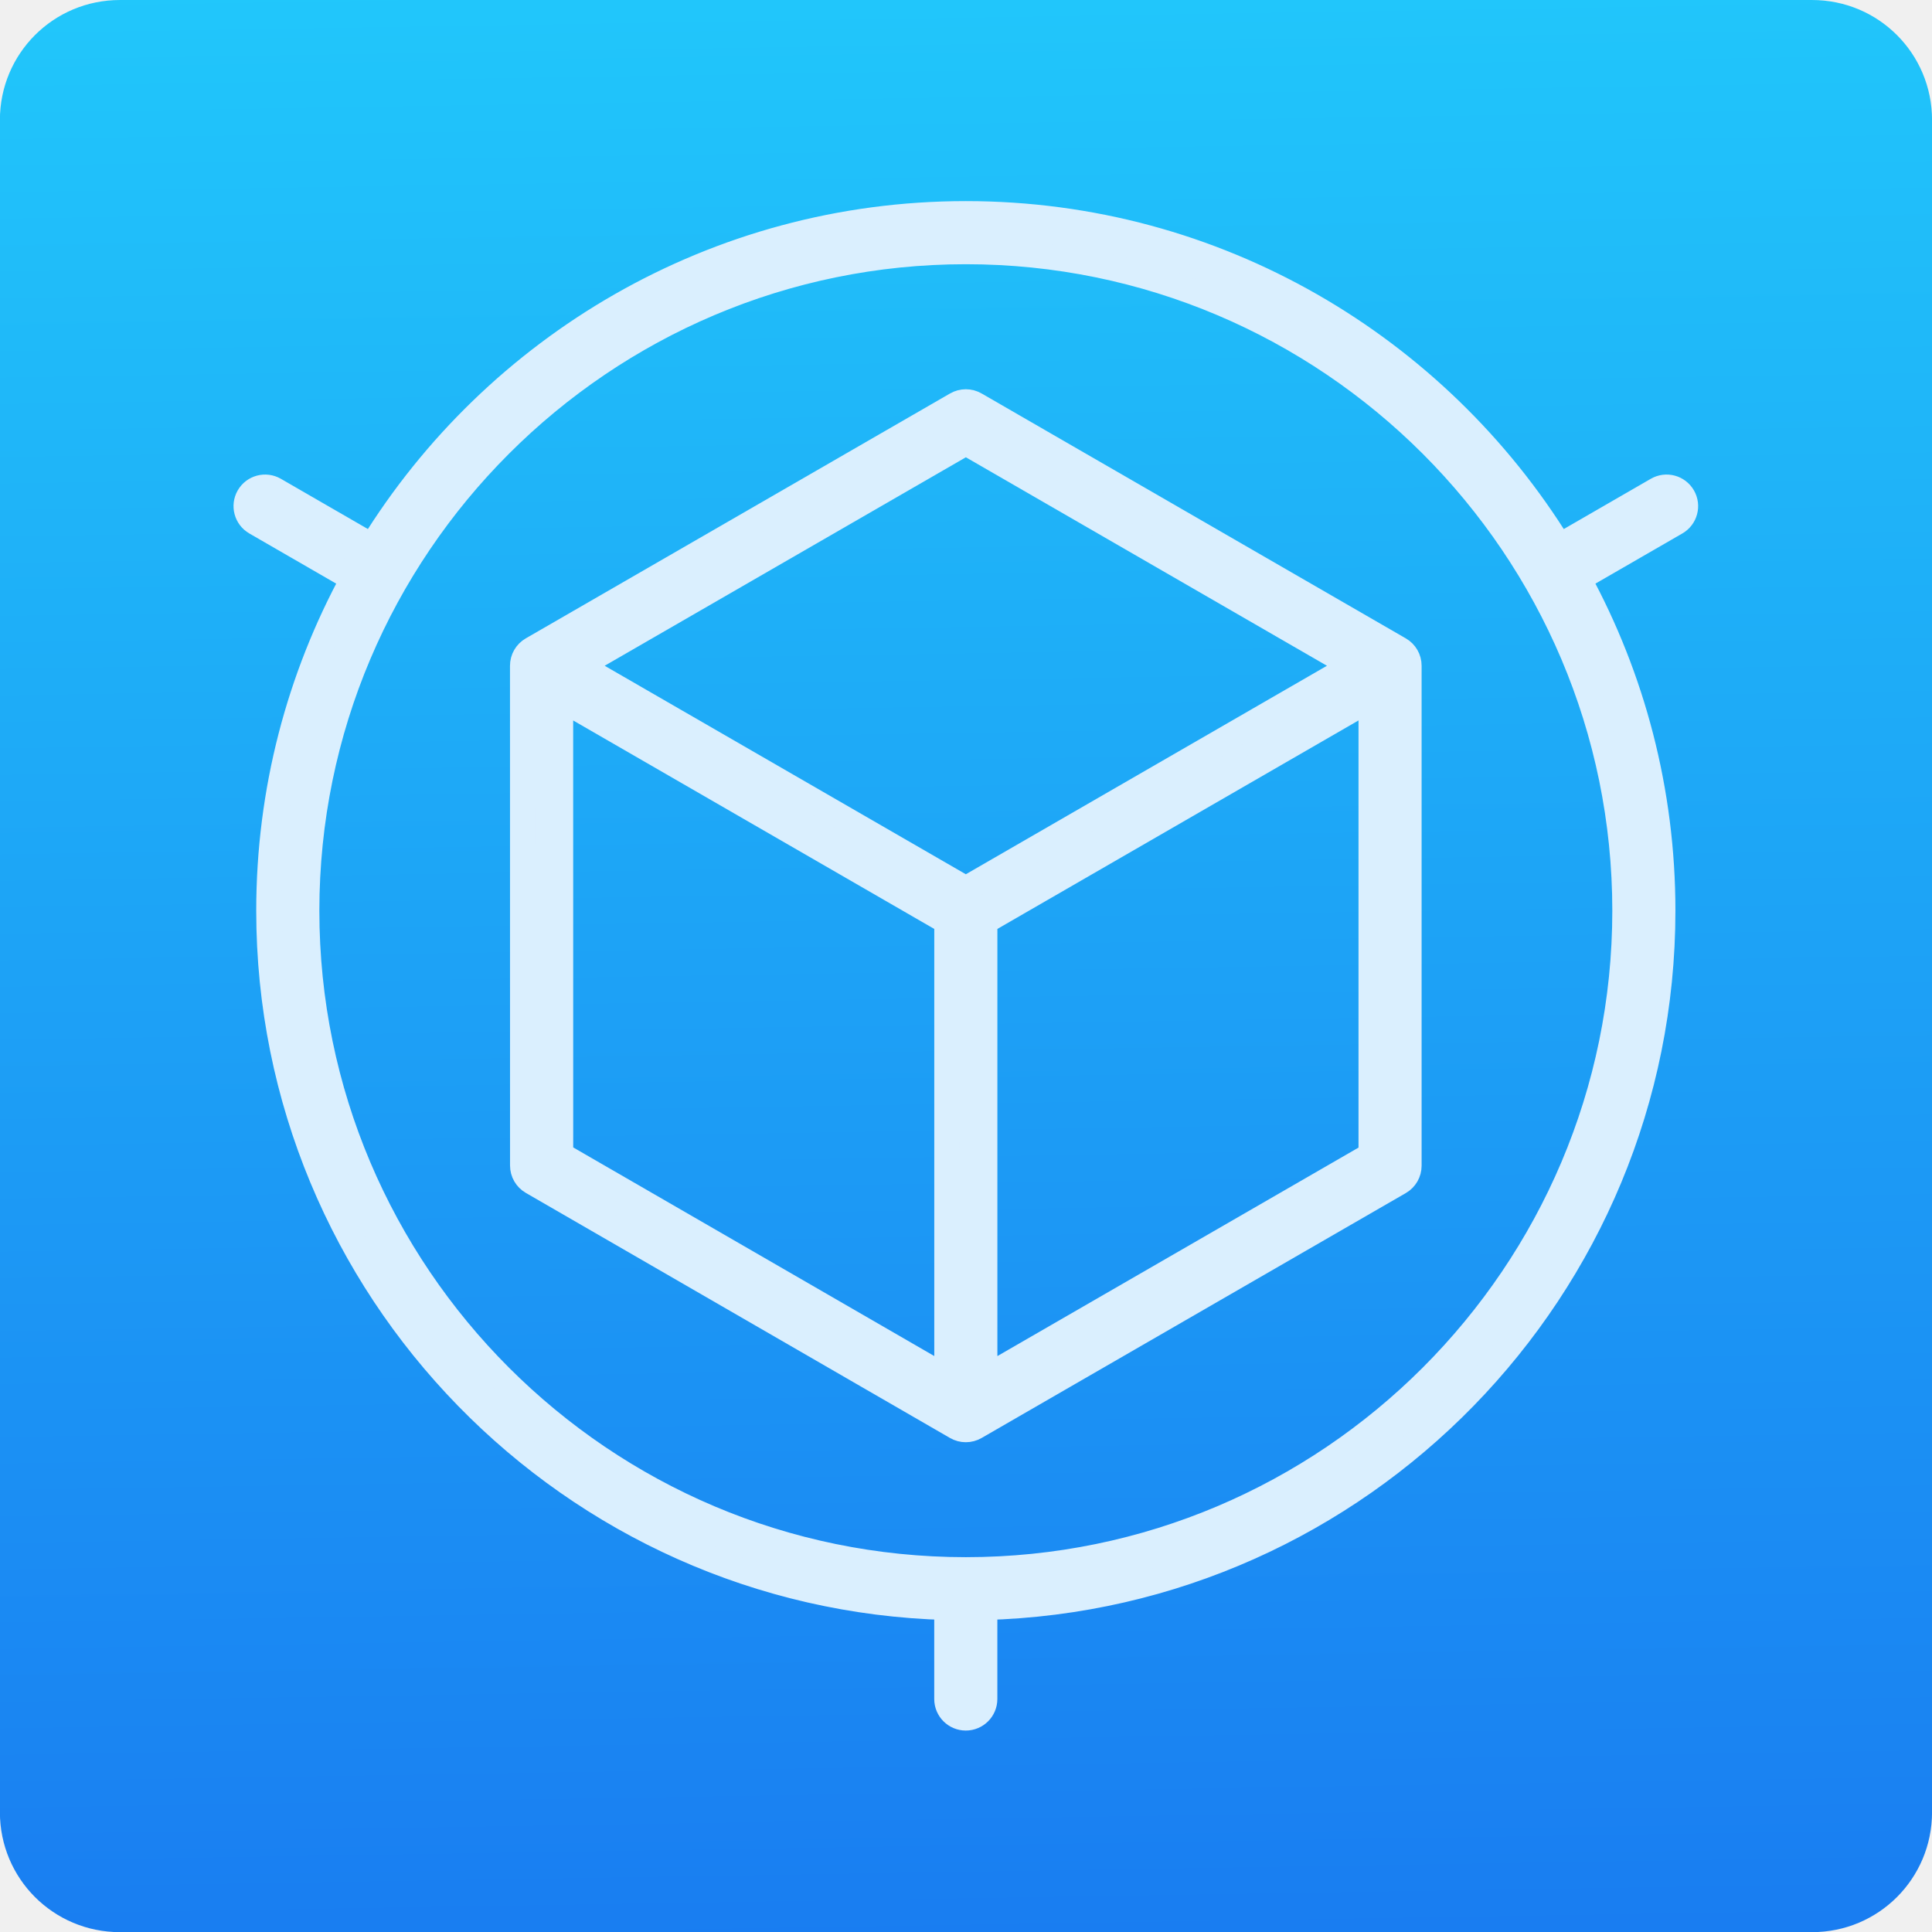
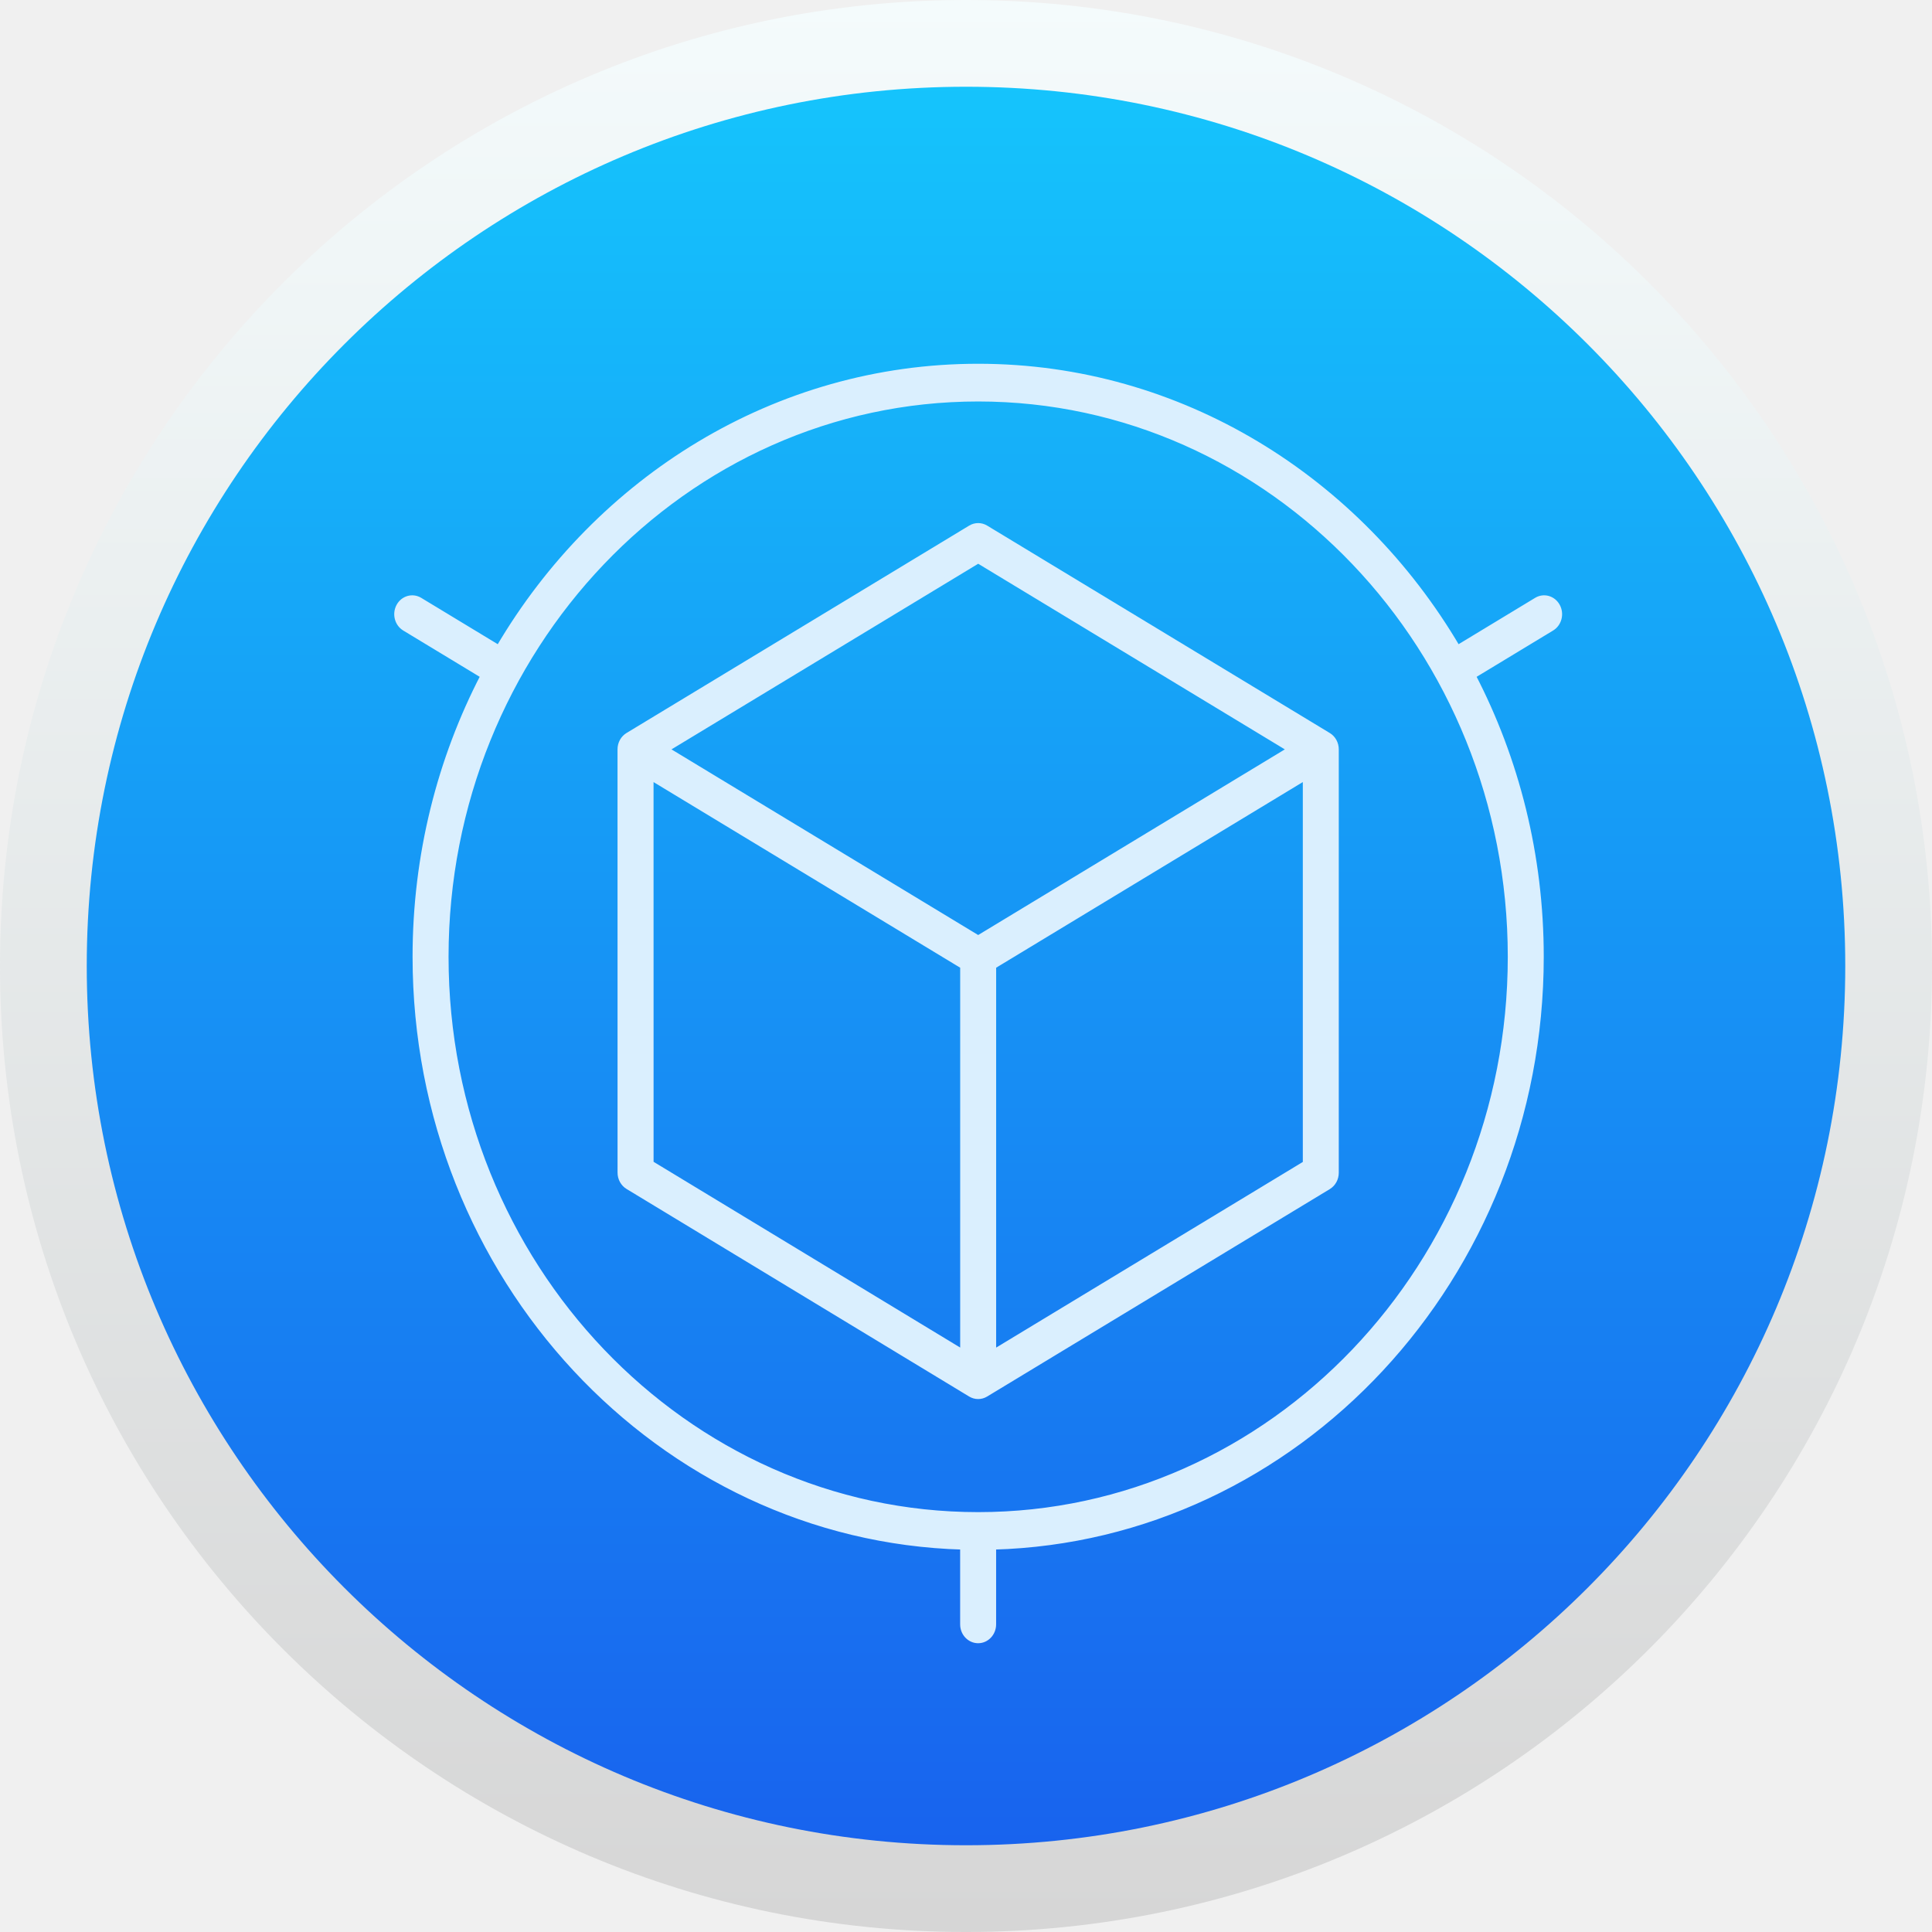
- <svg xmlns="http://www.w3.org/2000/svg" viewBox="0 0 48 48">
-   <defs>
-     <linearGradient id="0" x1="61.57" y1="22.939" x2="60.753" y2="-27.706" gradientUnits="userSpaceOnUse">
-       <stop stop-color="#197cf1" />
-       <stop offset="1" stop-color="#21c9fb" />
+ <svg xmlns="http://www.w3.org/2000/svg" xmlns:xlink="http://www.w3.org/1999/xlink" width="213.333" height="213.333" id="svg2" version="1.1">
+   <defs id="defs4">
+     <linearGradient id="linearGradient4334">
+       <stop id="stop4336" offset="0" style="stop-color:#15c4fc;stop-opacity:1;" />
+       <stop id="stop4338" offset="1" style="stop-color:#1863ee;stop-opacity:0" />
    </linearGradient>
+     <linearGradient id="linearGradient4328">
+       <stop id="stop4330" offset="0" style="stop-color:#f4fbfc;stop-opacity:1;" />
+       <stop id="stop4332" offset="1" style="stop-color:#d6d6d6;stop-opacity:0" />
+     </linearGradient>
+     <linearGradient id="linearGradient4829">
+       <stop style="stop-color:#f4fbfc;stop-opacity:1;" offset="0" id="stop4831" />
+       <stop style="stop-color:#d6d6d6;stop-opacity:1;" offset="1" id="stop4833" />
+     </linearGradient>
+     <clipPath clipPathUnits="userSpaceOnUse" id="clipPath4282">
+       <rect style="color:#000000;display:inline;overflow:visible;visibility:visible;fill:#4d4d4d;fill-opacity:1;fill-rule:nonzero;stroke:none;stroke-width:9.134;marker:none;enable-background:accumulate" id="rect4284" width="246.875" height="234.375" x="462.5" y="1646.112" ry="17" rx="17" />
+     </clipPath>
+     <linearGradient xlink:href="#linearGradient4829" id="linearGradient4835" x1="102.298" y1="-0.427" x2="102.298" y2="199.165" gradientUnits="userSpaceOnUse" gradientTransform="matrix(1.066667,0,0,1.066667,0,909.1863)" />
+     <linearGradient xlink:href="#linearGradient5423" id="linearGradient5429" x1="408.662" y1="44.604" x2="408.662" y2="562.05" gradientUnits="userSpaceOnUse" />
+     <linearGradient id="linearGradient5423">
+       <stop style="stop-color:#15c4fc;stop-opacity:1;" offset="0" id="stop5425" />
+       <stop style="stop-color:#1863ee;stop-opacity:1;" offset="1" id="stop5427" />
+     </linearGradient>
+     <linearGradient xlink:href="#linearGradient5423" id="linearGradient6197" gradientUnits="userSpaceOnUse" x1="99.036" y1="-0.505" x2="99.036" y2="199.84" gradientTransform="matrix(0.9708843,0,0,0.9708843,9.578231,918.7646)" />
+     <clipPath clipPathUnits="userSpaceOnUse" id="clipPath6245">
+       <rect style="color:#000000;display:inline;overflow:visible;visibility:visible;opacity:0.85;fill:#ffffff;fill-opacity:1;fill-rule:nonzero;stroke:none;stroke-width:1.5;marker:none;enable-background:accumulate" id="rect6247" width="300" height="259.375" x="-901.562" y="792.987" rx="16.469" ry="16.469" />
+     </clipPath>
+     <linearGradient xlink:href="#linearGradient4829" id="linearGradient6261" x1="105.478" y1="852.778" x2="105.478" y2="1052.778" gradientUnits="userSpaceOnUse" gradientTransform="translate(-2.598926,-0.4158366)" />
+     <linearGradient xlink:href="#linearGradient4829" id="linearGradient4272" x1="-193.574" y1="768.576" x2="164.214" y2="1126.365" gradientUnits="userSpaceOnUse" />
+     <linearGradient xlink:href="#linearGradient4328" id="linearGradient4314" gradientUnits="userSpaceOnUse" x1="167.01" y1="1123.57" x2="-174.848" y2="781.712" />
+     <linearGradient xlink:href="#linearGradient4829-5" id="linearGradient4355-1" gradientUnits="userSpaceOnUse" gradientTransform="matrix(0.2794948,0.2794948,-0.2794948,0.2794948,130.2946,929.8828)" x1="-187.984" y1="-89.376" x2="169.805" y2="268.412" />
+     <linearGradient id="linearGradient4829-5">
+       <stop style="stop-color:#f4fbfc;stop-opacity:1;" offset="0" id="stop4831-6" />
+       <stop style="stop-color:#d6d6d6;stop-opacity:1;" offset="1" id="stop4833-4" />
+     </linearGradient>
+     <linearGradient xlink:href="#linearGradient4829" id="linearGradient4402" gradientUnits="userSpaceOnUse" gradientTransform="matrix(0.2794948,0.2794948,-0.2794948,0.2794948,130.2946,77.52064)" x1="-187.984" y1="-89.376" x2="169.805" y2="268.412" />
+     <linearGradient xlink:href="#linearGradient4829-2" id="linearGradient4402-6" gradientUnits="userSpaceOnUse" gradientTransform="matrix(0.2794948,0.2794948,-0.2794948,0.2794948,130.2946,929.8828)" x1="-187.984" y1="-89.376" x2="169.805" y2="268.412" />
+     <linearGradient id="linearGradient4829-2">
+       <stop style="stop-color:#f4fbfc;stop-opacity:1;" offset="0" id="stop4831-1" />
+       <stop style="stop-color:#d6d6d6;stop-opacity:1;" offset="1" id="stop4833-2" />
+     </linearGradient>
+     <linearGradient y2="268.412" x2="169.805" y1="-89.376" x1="-187.984" gradientTransform="matrix(0.2794948,0.2794948,-0.2794948,0.2794948,130.2946,929.8828)" gradientUnits="userSpaceOnUse" id="linearGradient4436" xlink:href="#linearGradient4829-2" />
  </defs>
-   <path d="m41.36-25.875h42.04c1.652 0 2.982 1.33 2.982 2.982v42.04c0 1.652-1.33 2.982-2.982 2.982h-42.04c-1.652 0-2.982-1.33-2.982-2.982v-42.04c0-1.652 1.33-2.982 2.982-2.982" transform="matrix(.99999 0 0 .99999-38.38 25.875)" fill="url(#0)" fill-rule="evenodd" />
-   <g transform="matrix(.08492 0 0 .08492 3.683 1.813)" stroke="#daeffe" stroke-linejoin="round" stroke-linecap="round" stroke-width="7.467" fill="#daeffe">
-     <path d="m366.07 168.66l-124.12-71.66c-1.702-.982-3.798-.982-5.5 0l-124.13 71.65c-1.702.982-2.75 2.798-2.75 4.764l.012 146.24c0 1.964 1.048 3.779 2.749 4.762l124.11 71.71c.851.492 1.801.738 2.751.738.949 0 1.899-.246 2.75-.737l124.12-71.66c1.702-.982 2.75-2.798 2.75-4.763v-146.29c0-1.965-1.048-3.781-2.75-4.763zm-126.87-60.54l113.12 65.31-113.12 65.31-113.13-65.31 113.13-65.3m-118.63 74.829l113.13 65.31-.001 133.58-113.1-65.35-.011-133.54m237.24 133.59l-113.13 65.31.001-133.59 113.12-65.31v133.59z" />
-     <path d="m441.47 121.96l-28.579 16.501c-35.919-58.29-100.34-97.24-173.69-97.24-73.35 0-137.77 38.945-173.69 97.24l-28.575-16.5c-2.63-1.519-5.994-.618-7.513 2.01-1.519 2.63-.618 5.994 2.01 7.513l28.55 16.485c-15.719 28.89-24.656 61.981-24.656 97.12 0 110.57 88.48 200.86 198.36 203.79v26.84c0 3.038 2.462 5.5 5.5 5.5 3.038 0 5.5-2.462 5.5-5.5v-26.838c109.88-2.92 198.38-93.22 198.38-203.79 0-35.14-8.936-68.23-24.655-97.12l28.554-16.486c2.631-1.519 3.532-4.883 2.01-7.513-1.519-2.63-4.879-3.534-7.512-2.01zm-202.27 316c-106.35 0-192.87-86.52-192.87-192.87 0-106.35 86.52-192.87 192.87-192.87 106.35 0 192.87 86.52 192.87 192.87 0 106.35-86.52 192.87-192.87 192.87z" />
+   <g id="layer1" transform="translate(0,-909.1863)">
+     <circle style="color:#000000;display:inline;overflow:visible;visibility:visible;fill:url(#linearGradient4835);fill-opacity:1;fill-rule:nonzero;stroke:none;stroke-width:9.743;marker:none;enable-background:accumulate" id="path4188" cx="106.667" cy="1015.853" r="106.667" />
+     <circle style="color:#000000;display:inline;overflow:visible;visibility:visible;fill:url(#linearGradient6197);fill-opacity:1;fill-rule:nonzero;stroke:none;stroke-width:8.868;marker:none;enable-background:accumulate" id="path4188-6" cx="106.667" cy="1015.853" r="97.088" />
+     <g style="fill:#daeffe;stroke:#daeffe;stroke-width:2.032;stroke-linecap:round;stroke-linejoin:round" transform="matrix(0.3048171,0,0,0.3196148,35.09815,936.5026)" id="g15">
+       <path d="M 366.07,168.66 241.95,97 c -1.702,-0.982 -3.798,-0.982 -5.5,0 l -124.13,71.65 c -1.702,0.982 -2.75,2.798 -2.75,4.764 l 0.012,146.24 c 0,1.964 1.048,3.779 2.749,4.762 l 124.11,71.71 c 0.851,0.492 1.801,0.738 2.751,0.738 0.949,0 1.899,-0.246 2.75,-0.737 l 124.12,-71.66 c 1.702,-0.982 2.75,-2.798 2.75,-4.763 v -146.29 c 0,-1.965 -1.048,-3.781 -2.75,-4.763 z M 239.2,108.12 352.32,173.43 239.2,238.74 126.07,173.43 239.2,108.13 m -118.63,74.829 113.13,65.31 -10e-4,133.58 -113.1,-65.35 -0.011,-133.54 m 237.24,133.59 -113.13,65.31 0.001,-133.59 113.12,-65.31 v 133.59 z" id="path11" style="stroke-width:2.032" />
+       <path d="m 441.47,121.96 -28.579,16.501 c -35.919,-58.29 -100.34,-97.24 -173.69,-97.24 -73.35,0 -137.77,38.945 -173.69,97.24 l -28.575,-16.5 c -2.63,-1.519 -5.994,-0.618 -7.513,2.01 -1.519,2.63 -0.618,5.994 2.01,7.513 l 28.55,16.485 c -15.719,28.89 -24.656,61.981 -24.656,97.12 0,110.57 88.48,200.86 198.36,203.79 v 26.84 c 0,3.038 2.462,5.5 5.5,5.5 3.038,0 5.5,-2.462 5.5,-5.5 v -26.838 c 109.88,-2.92 198.38,-93.22 198.38,-203.79 0,-35.14 -8.936,-68.23 -24.655,-97.12 l 28.554,-16.486 c 2.631,-1.519 3.532,-4.883 2.01,-7.513 -1.519,-2.63 -4.879,-3.534 -7.512,-2.01 z m -202.27,316 c -106.35,0 -192.87,-86.52 -192.87,-192.87 0,-106.35 86.52,-192.87 192.87,-192.87 106.35,0 192.87,86.52 192.87,192.87 0,106.35 -86.52,192.87 -192.87,192.87 z" id="path13" style="stroke-width:2.032" />
+     </g>
  </g>
</svg>
